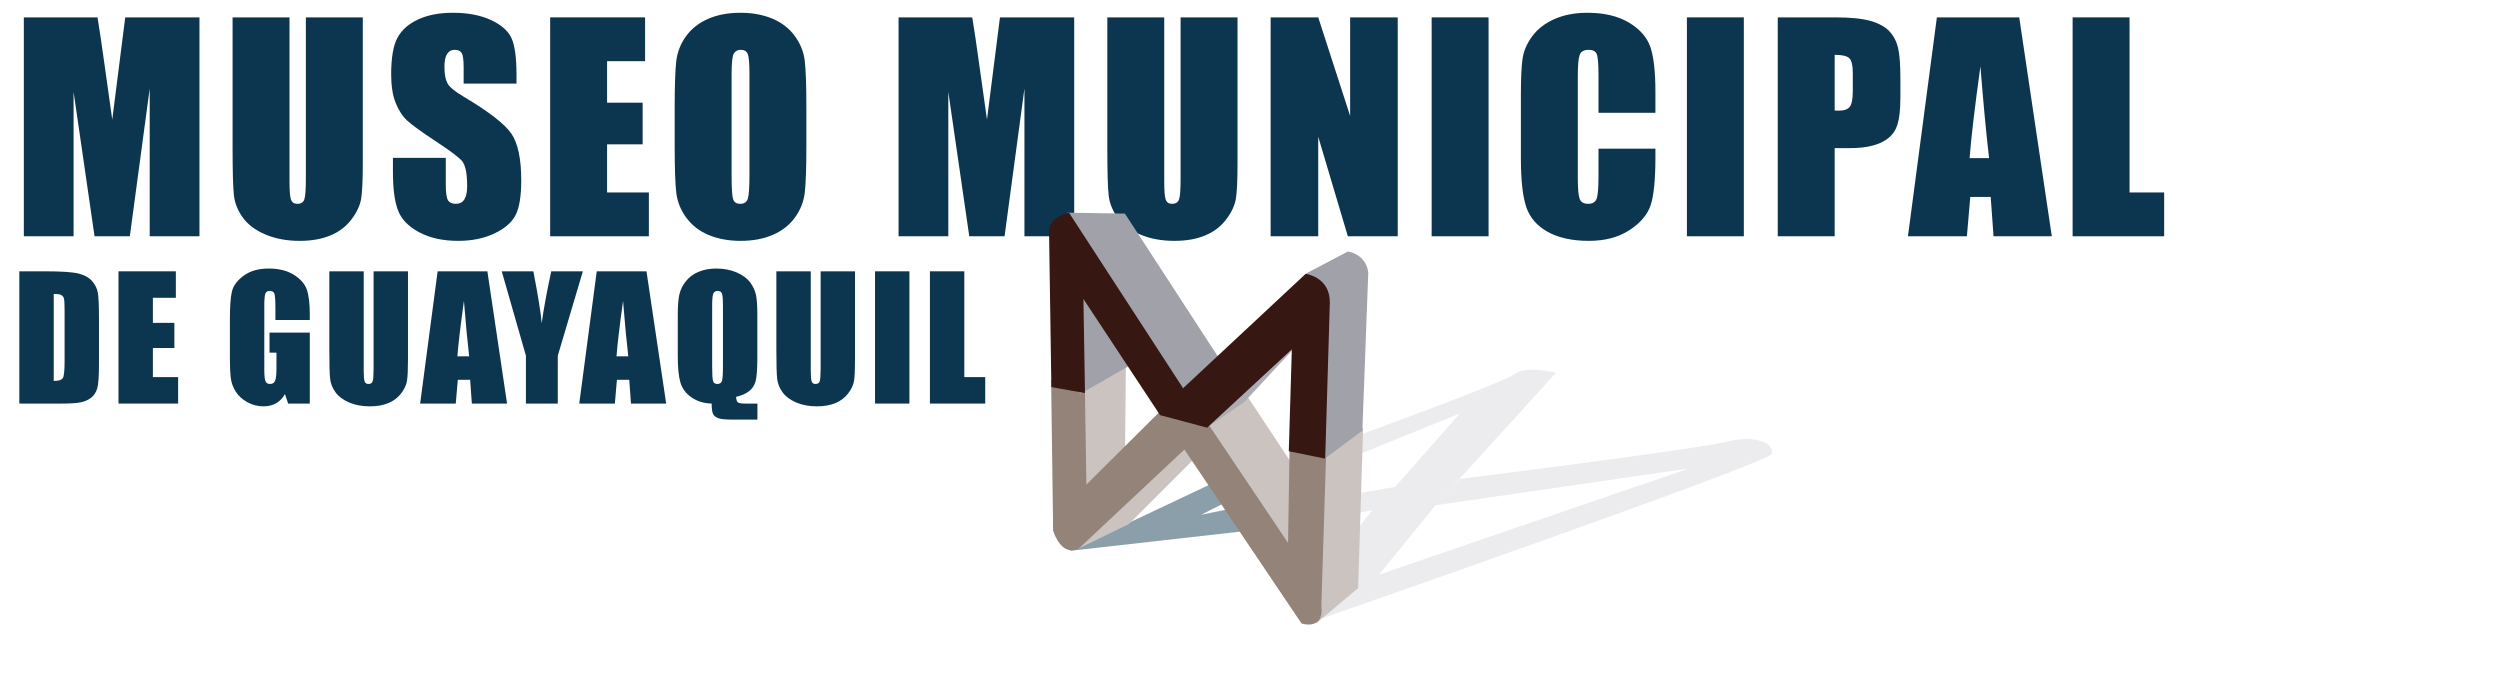
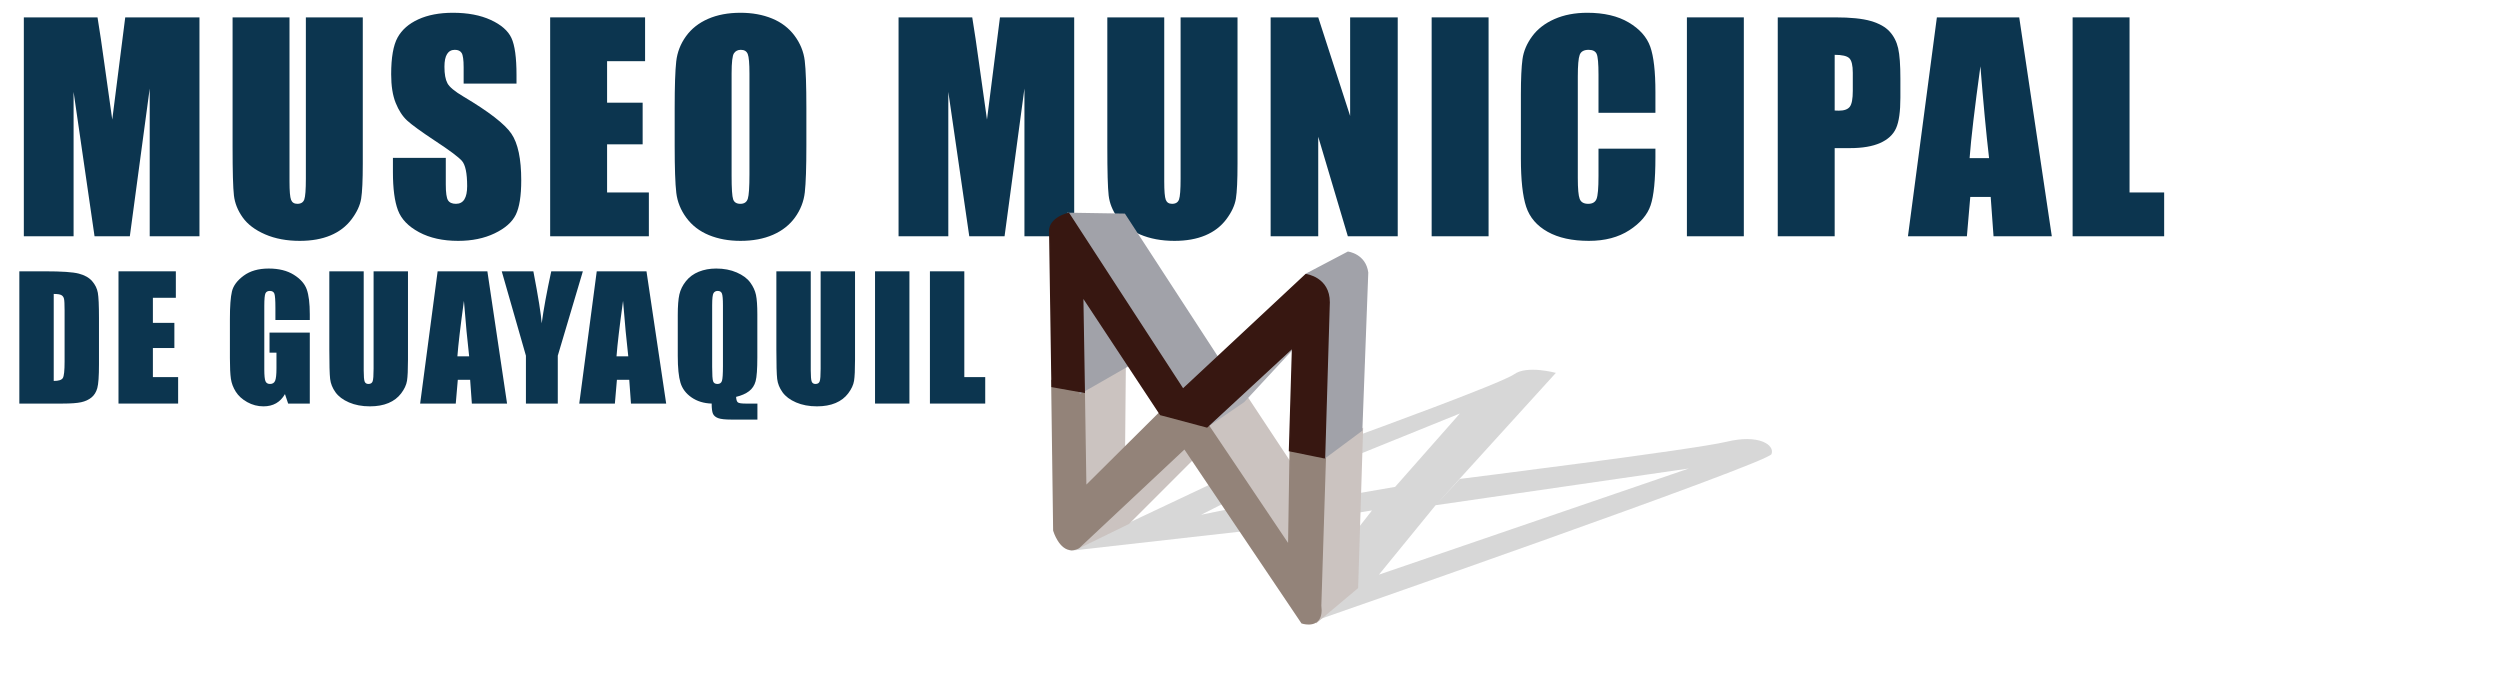
<svg xmlns="http://www.w3.org/2000/svg" width="100%" height="100%" viewBox="0 0 10834 2917" version="1.1" xml:space="preserve" style="fill-rule:evenodd;clip-rule:evenodd;stroke-linejoin:round;stroke-miterlimit:1.414;">
  <g>
    <g>
      <path d="M864.404,75.275l0,948.633l-215.625,0l0,-640.429l-86.133,640.429l-152.929,0l-90.821,-625.783l0,625.783l-215.625,0l0,-948.633l319.333,0c9.375,57.033 19.338,124.221 29.884,201.563l33.983,241.408l56.25,-442.971l321.683,0Z" style="fill:#0C354F;fill-rule:nonzero;" />
      <path d="M1572.17,75.275l0,633.983c0,71.875 -2.342,122.367 -7.03,151.467c-4.687,29.1 -18.554,58.983 -41.604,89.65c-23.046,30.663 -53.416,53.904 -91.112,69.725c-37.696,15.821 -82.129,23.729 -133.3,23.729c-56.642,0 -106.642,-9.375 -150,-28.125c-43.359,-18.75 -75.779,-43.162 -97.267,-73.241c-21.483,-30.08 -34.179,-61.817 -38.083,-95.213c-3.909,-33.4 -5.863,-103.617 -5.863,-210.646l0,-561.329l246.684,0l0,711.329c0,41.404 2.245,67.871 6.737,79.396c4.492,11.521 13.575,17.283 27.246,17.283c15.625,0 25.683,-6.345 30.175,-19.041c4.492,-12.696 6.737,-42.679 6.737,-89.942l0,-699.025l246.68,0Z" style="fill:#0C354F;fill-rule:nonzero;" />
      <path d="M2238.33,362.383l-229.104,0l0,-70.312c0,-32.813 -2.929,-53.708 -8.787,-62.696c-5.859,-8.983 -15.625,-13.475 -29.296,-13.475c-14.846,0 -26.075,6.054 -33.692,18.163c-7.616,12.112 -11.425,30.47 -11.425,55.079c0,31.641 4.296,55.471 12.888,71.483c8.204,16.017 31.446,35.354 69.729,58.008c109.762,65.238 178.904,118.75 207.421,160.55c28.516,41.796 42.775,109.179 42.775,202.146c0,67.579 -7.913,117.383 -23.734,149.417c-15.821,32.029 -46.387,58.883 -91.7,80.567c-45.312,21.679 -98.046,32.516 -158.2,32.516c-66.016,0 -122.362,-12.5 -169.046,-37.5c-46.679,-25 -77.245,-56.833 -91.695,-95.508c-14.455,-38.671 -21.684,-93.554 -21.684,-164.646l0,-62.112l229.104,0l0,115.433c0,35.546 3.221,58.396 9.667,68.554c6.446,10.154 17.871,15.233 34.279,15.233c16.404,0 28.613,-6.445 36.621,-19.337c8.008,-12.888 12.013,-32.029 12.013,-57.421c0,-55.858 -7.621,-92.383 -22.855,-109.571c-15.625,-17.187 -54.1,-45.896 -115.429,-86.133c-61.329,-40.625 -101.954,-70.117 -121.875,-88.475c-19.921,-18.358 -36.425,-43.75 -49.512,-76.171c-13.084,-32.425 -19.629,-73.829 -19.629,-124.221c0,-72.654 9.279,-125.779 27.833,-159.375c18.554,-33.591 48.533,-59.862 89.942,-78.808c41.404,-18.946 91.404,-28.417 150,-28.417c64.062,0 118.654,10.35 163.77,31.054c45.117,20.705 75,46.78 89.646,78.221c14.65,31.446 21.975,84.867 21.975,160.254l0,37.5Z" style="fill:#0C354F;fill-rule:nonzero;" />
      <path d="M2384.18,75.275l411.33,0l0,189.846l-164.65,0l0,179.879l154.104,0l0,180.471l-154.104,0l0,208.592l181.054,0l0,189.845l-427.734,0l0,-948.633Z" style="fill:#0C354F;fill-rule:nonzero;" />
      <path d="M3494.49,630.746c-0.001,95.312 -2.246,162.792 -6.738,202.442c-4.492,39.645 -18.554,75.875 -42.188,108.687c-23.633,32.813 -55.566,58.008 -95.799,75.587c-40.234,17.58 -87.109,26.367 -140.625,26.367c-50.784,0 -96.388,-8.3 -136.817,-24.9c-40.429,-16.604 -72.95,-41.504 -97.558,-74.708c-24.609,-33.204 -39.259,-69.338 -43.946,-108.4c-4.688,-39.063 -7.034,-107.421 -7.034,-205.075l0,-162.309c0,-95.312 2.25,-162.791 6.742,-202.437c4.492,-39.65 18.554,-75.879 42.188,-108.692c23.633,-32.812 55.566,-58.008 95.8,-75.587c40.233,-17.579 87.108,-26.367 140.624,-26.367c50.78,0 96.388,8.3 136.817,24.9c40.429,16.604 72.95,41.504 97.559,74.708c24.608,33.205 39.258,69.338 43.945,108.4c4.688,39.063 7.029,107.421 7.029,205.075l0,162.309Zm-246.679,-311.721c0,-44.142 -2.441,-72.363 -7.325,-84.667c-4.883,-12.304 -14.941,-18.458 -30.175,-18.458c-12.891,0 -22.754,4.979 -29.587,14.942c-6.838,9.962 -10.254,39.354 -10.254,88.183l0,442.971c0,55.075 2.245,89.062 6.737,101.95c4.492,12.891 14.942,19.337 31.346,19.337c16.796,0 27.542,-7.421 32.229,-22.266c4.688,-14.842 7.029,-50.196 7.029,-106.055l0,-435.937Z" style="fill:#0C354F;fill-rule:nonzero;" />
      <path d="M4655.12,75.275l0,948.633l-215.625,0l0,-640.429l-86.133,640.429l-152.93,0l-90.82,-625.783l0,625.783l-215.625,0l0,-948.633l319.337,0c9.375,57.033 19.334,124.221 29.879,201.563l33.988,241.408l56.25,-442.971l321.679,0Z" style="fill:#0C354F;fill-rule:nonzero;" />
      <path d="M5362.92,75.275l0,633.983c0,71.875 -2.346,122.367 -7.034,151.467c-4.687,29.1 -18.554,58.983 -41.6,89.65c-23.05,30.663 -53.421,53.904 -91.112,69.725c-37.696,15.821 -82.129,23.729 -133.304,23.729c-56.638,0 -106.638,-9.375 -150,-28.125c-43.359,-18.75 -75.779,-43.162 -97.263,-73.241c-21.487,-30.08 -34.183,-61.817 -38.087,-95.213c-3.909,-33.4 -5.859,-103.617 -5.859,-210.646l0,-561.329l246.68,0l-0.001,711.329c0.001,41.404 2.246,67.871 6.738,79.396c4.492,11.521 13.575,17.283 27.246,17.283c15.625,0 25.683,-6.345 30.175,-19.041c4.491,-12.696 6.737,-42.679 6.737,-89.942l0,-699.025l246.684,0Z" style="fill:#0C354F;fill-rule:nonzero;" />
      <path d="M6057.21,75.275l0,948.633l-216.212,0l-128.321,-431.25l0,431.25l-206.25,0l0,-948.633l206.25,0l138.283,427.15l0,-427.15l206.25,0Z" style="fill:#0C354F;fill-rule:nonzero;" />
      <rect x="6204.21" y="75.275" width="246.679" height="948.633" style="fill:#0C354F;" />
      <path d="M7173.92,488.946l-246.68,0l0.001,-165.234c-0.001,-48.045 -2.638,-78.024 -7.913,-89.941c-5.271,-11.913 -16.896,-17.871 -34.862,-17.871c-20.313,0 -33.205,7.225 -38.671,21.679c-5.471,14.454 -8.204,45.704 -8.204,93.75l0,440.625c0,46.096 2.733,76.171 8.204,90.234c5.466,14.062 17.771,21.095 36.912,21.095c18.359,0 30.371,-7.033 36.038,-21.095c5.662,-14.063 8.495,-47.067 8.495,-99.021l0.001,-118.946l246.679,0l0,36.912c0,98.05 -6.934,167.58 -20.8,208.596c-13.871,41.017 -44.534,76.954 -91.996,107.813c-47.458,30.858 -105.954,46.287 -175.488,46.287c-72.266,0 -131.833,-13.083 -178.708,-39.258c-46.875,-26.171 -77.933,-62.4 -93.167,-108.692c-15.233,-46.287 -22.85,-115.916 -22.85,-208.883l0,-277.15c0,-68.358 2.342,-119.629 7.03,-153.808c4.687,-34.18 18.654,-67.092 41.895,-98.73c23.242,-31.641 55.471,-56.545 96.68,-74.708c41.212,-18.162 88.575,-27.246 142.091,-27.246c72.654,0 132.617,14.063 179.884,42.188c47.262,28.125 78.316,63.183 93.162,105.175c14.842,41.991 22.267,107.325 22.267,195.996l0,90.233Z" style="fill:#0C354F;fill-rule:nonzero;" />
      <rect x="7310.38" y="75.275" width="246.679" height="948.633" style="fill:#0C354F;" />
      <path d="M7704.08,75.275l248.438,0c67.187,0 118.846,5.275 154.979,15.821c36.133,10.546 63.283,25.779 81.446,45.704c18.162,19.921 30.471,44.042 36.912,72.362c6.446,28.321 9.671,72.167 9.671,131.542l0,82.617c0,60.55 -6.25,104.687 -18.75,132.425c-12.5,27.733 -35.45,49.021 -68.85,63.867c-33.396,14.841 -77.05,22.262 -130.954,22.262l-66.213,0l0,382.033l-246.679,0l0,-948.633Zm246.68,162.304l-0.001,241.409c7.03,0.387 13.088,0.583 18.163,0.583c22.658,0 38.379,-5.567 47.171,-16.696c8.787,-11.133 13.183,-34.279 13.183,-69.437l0,-77.93c0,-32.42 -5.079,-53.512 -15.237,-63.279c-10.154,-9.766 -31.25,-14.65 -63.279,-14.65Z" style="fill:#0C354F;fill-rule:nonzero;" />
      <path d="M8750.5,75.275l141.208,948.633l-252.537,0l-12.304,-170.508l-88.475,0l-14.65,170.508l-255.471,0l125.391,-948.633l356.838,0Zm-130.667,609.963c-12.5,-107.425 -25,-240.042 -37.5,-397.855c-25,181.25 -40.625,313.867 -46.875,397.855l84.375,0Z" style="fill:#0C354F;fill-rule:nonzero;" />
      <path d="M9228.58,75.275l0,758.788l150,0l0,189.845l-396.683,0l0,-948.633l246.683,0Z" style="fill:#0C354F;fill-rule:nonzero;" />
      <path d="M83.788,1175.78l111.512,0c71.979,0 120.654,3.304 146.025,9.912c25.371,6.609 44.662,17.463 57.879,32.567c13.217,15.104 21.475,31.921 24.779,50.446c3.305,18.529 4.959,54.933 4.959,109.212l0,200.721c0,51.446 -2.421,85.846 -7.259,103.192c-4.837,17.346 -13.275,30.917 -25.312,40.708c-12.034,9.796 -26.904,16.642 -44.604,20.534c-17.7,3.895 -44.367,5.841 -80.004,5.841l-187.975,0l0,-573.133Zm149.033,98.058l0,377.017c21.479,0 34.696,-4.308 39.65,-12.921c4.958,-8.617 7.433,-32.037 7.433,-70.271l0,-222.666c0,-25.963 -0.825,-42.6 -2.475,-49.917c-1.654,-7.317 -5.429,-12.683 -11.329,-16.108c-5.9,-3.421 -16.992,-5.134 -33.279,-5.134Z" style="fill:#0C354F;fill-rule:nonzero;" />
      <path d="M513.521,1175.78l248.508,0l0,114.7l-99.475,0l0,108.679l93.104,0l0,109.034l-93.104,-0.001l0,126.025l109.388,0l0,114.696l-258.421,0l0,-573.133Z" style="fill:#0C354F;fill-rule:nonzero;" />
      <path d="M1342.54,1386.76l-149.038,0l0,-52.038c0,-32.804 -1.416,-53.337 -4.246,-61.6c-2.833,-8.258 -9.558,-12.387 -20.179,-12.387c-9.204,0 -15.458,3.537 -18.762,10.62c-3.304,7.08 -4.959,25.25 -4.959,54.517l0,275.058c0,25.725 1.655,42.659 4.959,50.8c3.304,8.142 9.912,12.213 19.825,12.213c10.854,0 18.229,-4.6 22.125,-13.804c3.891,-9.204 5.841,-27.142 5.841,-53.809l0,-67.97l-30.091,0l0,-87.084l174.525,0l0,307.629l-93.813,0l-13.804,-41.066c-10.15,17.704 -22.954,30.979 -38.412,39.829c-15.459,8.85 -33.688,13.275 -54.692,13.275c-25.017,0 -48.442,-6.079 -70.271,-18.233c-21.829,-12.155 -38.408,-27.2 -49.737,-45.134c-11.33,-17.937 -18.409,-36.758 -21.242,-56.466c-2.829,-19.705 -4.246,-49.263 -4.246,-88.675l0,-170.28c0,-54.75 2.95,-94.516 8.85,-119.295c5.9,-24.784 22.833,-47.496 50.8,-68.146c27.967,-20.65 64.133,-30.975 108.5,-30.975c43.663,0 79.888,8.966 108.679,26.904c28.792,17.933 47.554,39.233 56.288,63.896c8.733,24.662 13.1,60.475 13.1,107.441l0,24.78Z" style="fill:#0C354F;fill-rule:nonzero;" />
      <path d="M1768.03,1175.78l0,383.033c0,43.425 -1.417,73.929 -4.25,91.509c-2.829,17.583 -11.208,35.637 -25.133,54.162c-13.925,18.529 -32.271,32.571 -55.046,42.129c-22.775,9.559 -49.621,14.338 -80.538,14.338c-34.22,0 -64.429,-5.667 -90.625,-16.996c-26.195,-11.325 -45.783,-26.075 -58.762,-44.25c-12.983,-18.171 -20.65,-37.346 -23.013,-57.525c-2.358,-20.179 -3.537,-62.6 -3.537,-127.262l0,-339.138l149.033,0l0,429.763c0,25.016 1.359,41.004 4.071,47.966c2.713,6.963 8.2,10.442 16.463,10.442c9.437,0 15.516,-3.833 18.229,-11.504c2.716,-7.671 4.071,-25.784 4.071,-54.338l0,-422.329l149.037,0Z" style="fill:#0C354F;fill-rule:nonzero;" />
      <path d="M2112.09,1175.78l85.316,573.133l-152.575,0l-7.437,-103.016l-53.455,0l-8.85,103.016l-154.345,0l75.758,-573.133l215.587,0Zm-78.941,368.521c-7.554,-64.904 -15.104,-145.025 -22.659,-240.371c-15.104,109.504 -24.541,189.629 -28.32,240.371l50.979,0Z" style="fill:#0C354F;fill-rule:nonzero;" />
      <path d="M2525.89,1175.78l-108.679,365.687l0,207.446l-138.063,0l0,-207.446l-104.787,-365.687l137,0c21.479,111.629 33.512,186.796 36.108,225.5c8.262,-61.125 22.067,-136.292 41.421,-225.5l137,0Z" style="fill:#0C354F;fill-rule:nonzero;" />
      <path d="M2801.63,1175.78l85.317,573.133l-152.575,0l-7.434,-103.016l-53.454,0l-8.85,103.016l-154.345,0l75.754,-573.133l215.587,0Zm-78.941,368.521c-7.551,-64.904 -15.105,-145.025 -22.655,-240.371c-15.104,109.504 -24.545,189.629 -28.321,240.371l50.976,0Z" style="fill:#0C354F;fill-rule:nonzero;" />
      <path d="M3282.34,1748.91l0,69.384l-112.575,0c-27.142,0 -46.259,-2.063 -57.35,-6.196c-11.092,-4.129 -18.584,-10.325 -22.48,-18.584c-3.891,-8.258 -5.841,-23.129 -5.841,-44.604c-33.746,-0.945 -62.775,-9.795 -87.084,-26.55c-24.308,-16.758 -40.354,-38.054 -48.145,-63.9c-7.788,-25.841 -11.68,-64.487 -11.68,-115.933l0,-177.358c0,-38.938 2.3,-68.617 6.9,-89.03c4.605,-20.416 14.105,-39.65 28.5,-57.704c14.396,-18.054 32.921,-31.683 55.58,-40.887c22.654,-9.204 47.787,-13.804 75.4,-13.804c33.279,0 62.954,5.662 89.033,16.991c26.079,11.325 45.55,25.721 58.412,43.188c12.859,17.462 21.238,35.575 25.134,54.337c3.891,18.763 5.841,46.671 5.841,83.725l0.001,186.204c-0.001,50.975 -2.48,85.55 -7.438,103.726c-4.954,18.17 -14.454,32.625 -28.496,43.362c-14.041,10.742 -32.746,18.942 -56.108,24.604c0.708,12.746 3.362,20.771 7.962,24.071c4.605,3.304 15.521,4.958 32.746,4.958l51.688,0Zm-149.392,-425.866c0,-26.667 -1.475,-43.721 -4.425,-51.155c-2.95,-7.433 -9.025,-11.149 -18.229,-11.149c-7.792,-0.001 -13.75,3.008 -17.879,9.024c-4.13,6.021 -6.196,23.78 -6.196,53.28l0,267.625c0,33.279 1.358,53.808 4.071,61.6c2.716,7.787 9.029,11.679 18.941,11.679c10.146,0 16.638,-4.484 19.471,-13.45c2.829,-8.971 4.246,-30.329 4.246,-64.075l0,-263.379Z" style="fill:#0C354F;fill-rule:nonzero;" />
      <path d="M3705.35,1175.78l0,383.033c0,43.425 -1.417,73.929 -4.246,91.509c-2.833,17.583 -11.212,35.637 -25.137,54.162c-13.921,18.529 -32.271,32.571 -55.046,42.129c-22.775,9.559 -49.621,14.338 -80.538,14.338c-34.221,0 -64.429,-5.667 -90.625,-16.996c-26.196,-11.325 -45.783,-26.075 -58.762,-44.25c-12.979,-18.171 -20.65,-37.346 -23.013,-57.525c-2.358,-20.179 -3.537,-62.6 -3.537,-127.262l0,-339.138l149.033,0l0,429.763c0,25.016 1.358,41.004 4.071,47.966c2.717,6.963 8.204,10.442 16.462,10.442c9.442,0 15.517,-3.833 18.234,-11.504c2.712,-7.671 4.071,-25.784 4.071,-54.338l0,-422.329l149.033,0Z" style="fill:#0C354F;fill-rule:nonzero;" />
      <rect x="3792.05" y="1175.78" width="149.037" height="573.133" style="fill:#0C354F;" />
      <path d="M4178.96,1175.78l0,458.438l90.625,-0.001l0,114.696l-239.658,0l0,-573.133l149.033,0Z" style="fill:#0C354F;fill-rule:nonzero;" />
    </g>
  </g>
  <g>
-     <path d="M4634.12,2387.36l753.017,-84.93l-51.909,-98.229l-129.966,26.513l103.916,-52.563l-52.046,-84.979l-623.012,294.188Z" style="fill:#0C354F;fill-opacity:0.475;fill-rule:nonzero;" />
-     <path d="M5686.42,2694.66c0,0 1975.55,-687.017 1990.59,-726.721c15.121,-39.725 -54.325,-87.492 -194.671,-53.621c-140.171,34.175 -1155.76,161.083 -1155.76,161.083l-105.271,114.054l1097.38,-159.175l-1342.96,460.055l245.583,-300.863l521.254,-573.563c0,0.001 -125.412,-34.158 -180.521,5.755c-55.3,39.62 -665.129,261.02 -665.129,261.02l-5.083,85.271l434.733,-176.058l-280.671,318.054l-164.15,28.321l-4.933,85.033l68.846,-11.35l-63.913,81.805l-4.933,230.683l-190.387,170.217Z" style="fill:#d6d6db;fill-opacity:0.475;fill-rule:nonzero;" />
+     <path d="M4634.12,2387.36l753.017,-84.93l-51.909,-98.229l-129.966,26.513l103.916,-52.563l-52.046,-84.979l-623.012,294.188Z" style="fill:#aaaaaa;fill-opacity:0.475;fill-rule:nonzero;" />
+     <path d="M5686.42,2694.66c0,0 1975.55,-687.017 1990.59,-726.721c15.121,-39.725 -54.325,-87.492 -194.671,-53.621c-140.171,34.175 -1155.76,161.083 -1155.76,161.083l-105.271,114.054l1097.38,-159.175l-1342.96,460.055l245.583,-300.863l521.254,-573.563c0,0.001 -125.412,-34.158 -180.521,5.755c-55.3,39.62 -665.129,261.02 -665.129,261.02l-5.083,85.271l434.733,-176.058l-280.671,318.054l-164.15,28.321l-4.933,85.033l68.846,-11.35l-63.913,81.805l-4.933,230.683l-190.387,170.217Z" style="fill:#aaaaaa;fill-opacity:0.475;fill-rule:nonzero;" />
    <path d="M5731.92,1984.28l171.566,-123.304l-21.441,685.325l-175.334,147.446l25.209,-709.467Z" style="fill:#cbc3c0;fill-rule:nonzero;" />
    <path d="M5735.42,1986.58l-24.729,698.709l167.829,-141.18l21.1,-675.75l-164.2,118.221Zm-32.454,715.421l0.258,-8.521l25.191,-711.458l1.575,-1.146l177.317,-127.692l-0.221,7.784l-21.491,687.458l-1.421,1.196l-181.208,152.379Z" style="fill:#cbc3c0;fill-rule:nonzero;" />
    <path d="M5233.88,1843.78l174.079,-122.35l187.954,284.359l-10.358,359.741l-351.675,-521.75Z" style="fill:#cbc3c0;fill-rule:nonzero;" />
    <path d="M4698,1696.05l177.438,-114.309l-3.359,362.405l-167.537,173.05l-6.542,-421.146Z" style="fill:#cbc3c0;fill-rule:nonzero;" />
    <path d="M4701.67,1698.47l6.321,409.675l160.52,-165.967l3.271,-353.254l-170.112,109.546Zm-0.496,427.837l-6.833,-432.754l184.733,-118.783l-3.371,371.096l-1.217,1.262l-173.312,179.179Z" style="fill:#cbc3c0;fill-rule:nonzero;" />
    <path d="M5168.79,1988.87l-30.5,-50.617l-463.884,434.325l216.846,-105.808l277.538,-277.9Z" style="fill:#cbc3c0;fill-rule:nonzero;" />
    <path d="M5137.58,1944.14l-441.346,413.246l193.025,-94.013l274.609,-275l-26.288,-44.233Zm-461.691,432.212l-3.767,-6.966l466.933,-437.28l34.525,57.496l-280.966,280.992l-216.725,105.758Z" style="fill:#cbc3c0;fill-rule:nonzero;" />
    <path d="M4558.88,1651.01l8.596,647.804c0,0 33.412,112.65 106.933,73.762l458.967,-430.262l508.904,755.691c0,0 93.833,31.209 80.425,-73.458l20.071,-643.467l-150.758,-42.762l-6.559,426.271l-351.571,-523.255l-197.716,-61.933l-331.571,329.409l-6.575,-414.763l-139.146,-43.038Z" style="fill:#938379;fill-rule:nonzero;" />
    <path d="M5644.33,2694.35c3.375,1.113 14.334,3.929 26.663,3.929c17.746,0 30.983,-5.616 39.204,-16.475c9.179,-12.12 12.158,-31.241 8.854,-56.729l19.984,-640.854l-143.563,-40.579l-6.662,432.791l-6.184,-9.254l-350.854,-522.158l-194.733,-61.146l-335.888,333.808l-6.662,-420.445l-132.004,-40.817l8.579,641.725c2.279,7.271 26.171,78.392 73.454,78.392c8.887,0 18.325,-2.475 27.983,-7.546l461.363,-432.604l510.466,757.962Zm26.663,12.208c-15.975,0 -29.233,-4.266 -29.779,-4.525l-1.129,-0.358l-0.705,-1.108l-506.629,-752.484l-456.825,428.267c-10.704,5.496 -21.358,8.517 -31.425,8.517c-54.666,0 -79.412,-81.138 -80.458,-84.654l-0.204,-1.284l-8.717,-653.4l146.458,45.459l0.067,3.02l6.321,405.938l327.204,-324.95l200.763,62.787l0.666,0.959l345.392,514.066l6.525,-419.595l157.95,44.537l-20.313,646.983c3.634,27.096 0,48.23 -10.479,62.413c-9.575,12.6 -24.987,19.412 -44.683,19.412" style="fill:#938379;fill-rule:nonzero;" />
    <path d="M4631.08,925.671l241.934,3.996l407.487,626.104l-142.417,147.804l-507.004,-777.904Z" style="fill:#a1a2a9;fill-rule:nonzero;" />
    <path d="M4638.29,930.092l500.308,767.387l137.092,-142.221l-404.459,-621.562l-232.941,-3.604Zm499.262,779.508l-2.346,-3.583l-511.425,-784.425l251.08,4.046l1.012,1.537l409.404,629.213l-2.346,2.437l-145.379,150.775Z" style="fill:#a1a2a9;fill-rule:nonzero;" />
    <path d="M5659.88,1189.8l181.667,-95.633c0,0 74.204,8.554 84.483,87.37l-25.604,682.563l-158.671,117.996l12.967,-719.092c0,0.017 -48.725,-76.021 -94.842,-73.204" style="fill:#a1a2a9;fill-rule:nonzero;" />
    <path d="M5673.83,1186.98c42.455,9.971 81.875,70.675 83.642,73.529l0.804,1.092l0,1.417l-12.829,711.325l151.358,-112.688l25.688,-680.204c-9.129,-69.429 -72.046,-81.583 -80.354,-83.017l-168.309,88.546Zm64.184,802.625l0,-7.579l12.983,-717.762c-6.113,-9.238 -50.213,-73.167 -90.938,-70.284l-1.745,-7.871l182.645,-95.991l0.905,0.071c0.825,0.05 77.204,9.779 87.72,90.783l-25.691,685.379l-165.879,123.254Z" style="fill:#a1a2a9;fill-rule:nonzero;" />
    <path d="M4682.38,1701.8l203.763,-116.75l0,-34.637l-197.8,-265.067l-5.963,416.454Z" style="fill:#a1a2a9;fill-rule:nonzero;" />
    <path d="M4691.75,1296.27l-5.787,398.921l196.45,-112.688l0,-30.591l-190.663,-255.642Zm-13.1,412.287l0.088,-6.758l6.079,-427.362l204.754,274.437l0,38.767l-210.921,120.916Z" style="fill:#a1a2a9;fill-rule:nonzero;" />
    <path d="M5238.08,1842.98l151.355,-103.437l215.408,-232.409l-366.763,335.846Z" style="fill:#acadb3;fill-rule:nonzero;" />
    <path d="M5538.08,1573.68l-256.575,234.988l106.13,-72.675l150.445,-162.313Zm-298.17,272.917l-3.975,-6.758l366.779,-335.842l4.691,6.229l-215.558,232.408l-151.937,103.963Z" style="fill:#acadb3;fill-rule:nonzero;" />
    <path d="M4559.67,1673.97l-10.021,-672.742c0,0 -5.05,-52.154 81.333,-75.283l495.463,762.45l532.521,-497.146c0,0 100.562,11.521 100.562,118.696l-20.158,672.658l-150.588,-30.608l13.259,-447.184l-371.542,343.971l-201.092,-53.4l-338.025,-512.171l6.9,415.259l-138.612,-24.5Z" style="fill:#371711;fill-rule:nonzero;" />
    <path d="M5592.38,1948.63l143.546,29.275l19.883,-668.22c0,-95.238 -83.712,-112.175 -95.733,-114.171l-534.288,498.704l-2.137,-3.45l-494.179,-760.133c-79.496,22.158 -76.396,68.216 -76.279,70.129l10.037,669.587l131.404,23.354l-7.175,-422.991l344.038,520.875l198.025,52.804l376.371,-348.458l-13.513,452.695Zm150.467,38.971l-157.763,-32.125l13.204,-441.754l-366.97,339.546l-1.68,-0.304l-202.304,-53.896l-0.837,-1.279l-331.4,-502.067l6.833,407.729l-145.758,-26.016l0,-3.484l-10.067,-672.625c-0.225,-1.979 -4.421,-55.616 84,-79.45l2.242,-0.596l494.712,761.038l530.842,-495.342l1.421,0.104c1.112,0.171 103.696,13.263 103.696,122.863l-20.171,677.658Z" style="fill:#371711;fill-rule:nonzero;" />
  </g>
</svg>
